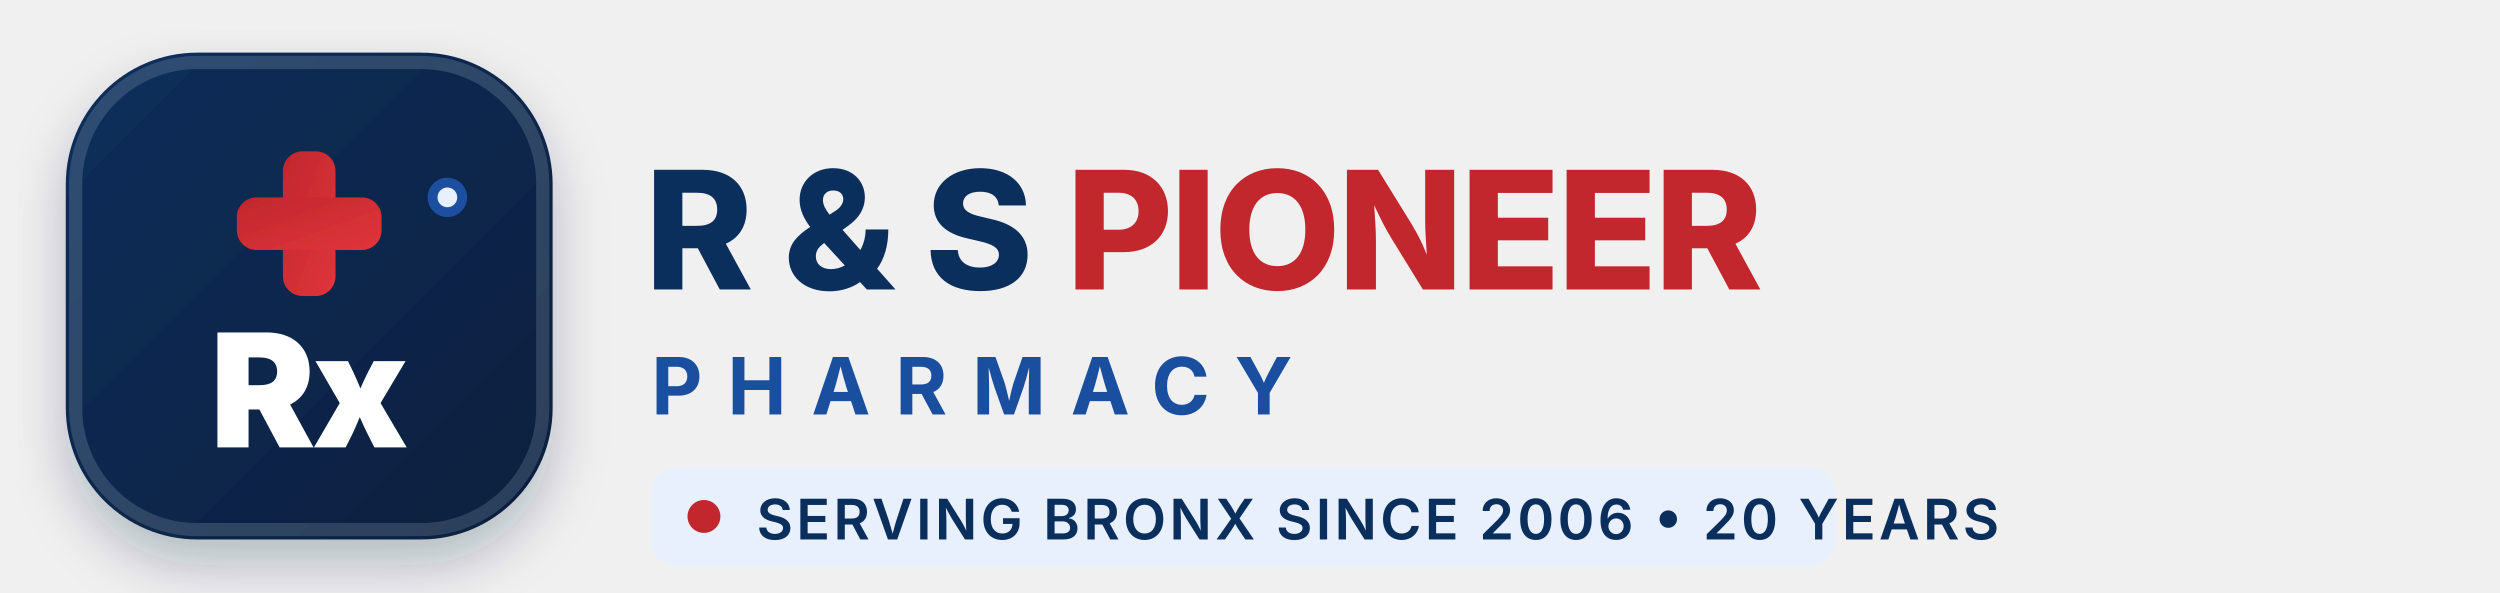
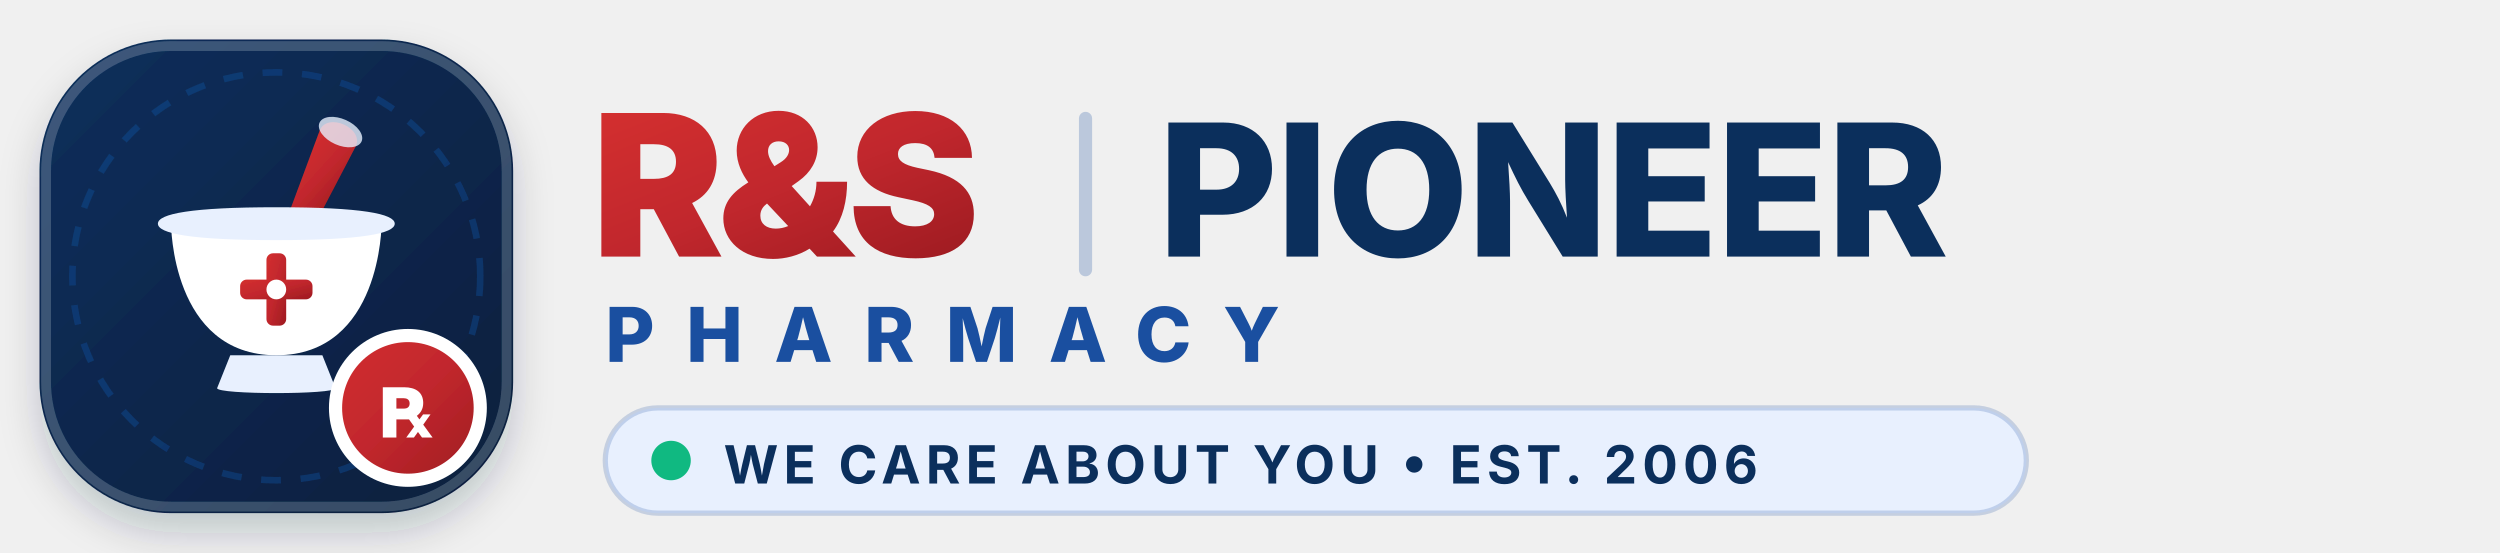
- <svg xmlns="http://www.w3.org/2000/svg" viewBox="0 0 380 90" fill="none">
+ <svg xmlns="http://www.w3.org/2000/svg" viewBox="0 0 380 84" fill="none">
  <defs>
-     <linearGradient id="shieldGrad" x1="0%" y1="0%" x2="100%" y2="100%">
+     <linearGradient id="rspNavyGrad" x1="0%" y1="0%" x2="100%" y2="100%">
      <stop offset="0%" stop-color="#0B2F5C" />
      <stop offset="100%" stop-color="#071E3C" />
    </linearGradient>
-     <linearGradient id="accentGrad" x1="0%" y1="0%" x2="100%" y2="100%">
-       <stop offset="0%" stop-color="#C1272D" />
-       <stop offset="100%" stop-color="#E0353B" />
+     <linearGradient id="rspRedGrad" x1="0%" y1="0%" x2="100%" y2="100%">
+       <stop offset="0%" stop-color="#D32F2F" />
+       <stop offset="50%" stop-color="#C1272D" />
+       <stop offset="100%" stop-color="#9E1B21" />
    </linearGradient>
-     <linearGradient id="blueGlow" x1="0%" y1="0%" x2="100%" y2="100%">
+     <linearGradient id="rspBlueGrad" x1="0%" y1="0%" x2="100%" y2="100%">
      <stop offset="0%" stop-color="#1A4FA0" />
-       <stop offset="100%" stop-color="#007AC2" />
+       <stop offset="100%" stop-color="#0B2F5C" />
    </linearGradient>
-     <filter id="shadow" x="-10%" y="-10%" width="130%" height="130%">
-       <feDropShadow dx="0" dy="4" stdDeviation="4" flood-color="#071E3C" flood-opacity="0.25" />
+     <filter id="rspShadow" x="-15%" y="-15%" width="130%" height="130%">
+       <feDropShadow dx="0" dy="3" stdDeviation="3" flood-color="#071E3C" flood-opacity="0.2" />
    </filter>
  </defs>
-   <g transform="translate(10, 8)" filter="url(#shadow)">
-     <rect width="74" height="74" rx="20" fill="url(#shieldGrad)" />
-     <rect x="1.5" y="1.5" width="71" height="71" rx="18.5" stroke="#ffffff" stroke-opacity="0.15" stroke-width="2" />
-     <rect x="33" y="15" width="8" height="22" rx="3" fill="url(#accentGrad)" />
-     <rect x="26" y="22" width="22" height="8" rx="3" fill="url(#accentGrad)" />
-     <text x="37" y="60" text-anchor="middle" font-family="'Plus Jakarta Sans', 'Inter', sans-serif" font-weight="900" font-size="24" fill="#FFFFFF" letter-spacing="-0.5">Rx</text>
-     <circle cx="58" cy="22" r="3" fill="#1A4FA0" />
-     <circle cx="58" cy="22" r="1.5" fill="#E8F0FE" />
+   <g transform="translate(6, 6)" filter="url(#rspShadow)">
+     <rect width="72" height="72" rx="20" fill="url(#rspNavyGrad)" />
+     <rect x="1" y="1" width="70" height="70" rx="19" stroke="#ffffff" stroke-opacity="0.2" stroke-width="1.5" />
+     <circle cx="36" cy="36" r="31" stroke="#1A4FA0" stroke-width="1" stroke-dasharray="3 3" opacity="0.4" />
+     <g transform="rotate(24 36 36)">
+       <path d="M33 13 C33 10, 39 10, 39 13 L38 29 L34 29 Z" fill="url(#rspRedGrad)" />
+       <ellipse cx="36" cy="12" rx="3.5" ry="2" fill="#E8F0FE" opacity="0.8" />
+     </g>
+     <path d="M20 28 C20 28, 20 48, 36 48 C52 48, 52 28, 52 28 C48 30, 24 30, 20 28 Z" fill="#FFFFFF" />
+     <path d="M18 28 C18 26.5, 23 25.5, 36 25.5 C49 25.5, 54 26.5, 54 28 C54 29.5, 49 30.5, 36 30.5 C23 30.5, 18 29.5, 18 28 Z" fill="#E8F0FE" />
+     <path d="M29 48 L27 53 C27 54, 45 54, 45 53 L43 48 Z" fill="#E8F0FE" />
+     <g transform="translate(36, 38)">
+       <rect x="-1.5" y="-5.5" width="3" height="11" rx="1" fill="url(#rspRedGrad)" />
+       <rect x="-5.5" y="-1.5" width="11" height="3" rx="1" fill="url(#rspRedGrad)" />
+       <circle cx="0" cy="0" r="1.5" fill="#FFFFFF" />
+     </g>
+     <circle cx="56" cy="56" r="11" fill="url(#rspRedGrad)" stroke="#FFFFFF" stroke-width="2" />
+     <text x="56" y="60.5" text-anchor="middle" font-family="'Inter', 'Plus Jakarta Sans', sans-serif" font-weight="900" font-size="10.5" fill="#FFFFFF" letter-spacing="-0.5">℞</text>
  </g>
-   <g transform="translate(98, 14)">
-     <text x="0" y="30" font-family="'Plus Jakarta Sans', 'Inter', sans-serif" font-weight="800" font-size="25" fill="#0B2F5C" letter-spacing="-0.5">
-       R &amp; S <tspan fill="#C1272D">PIONEER</tspan>
-     </text>
-     <text x="1" y="49" font-family="'Inter', sans-serif" font-weight="700" font-size="12" fill="#1A4FA0" letter-spacing="3.8">
+   <g transform="translate(90, 8)">
+     <g transform="translate(0, 31)">
+       <text x="0" y="0" font-family="'Plus Jakarta Sans', 'Inter', sans-serif" font-weight="900" font-size="30" fill="url(#rspRedGrad)" letter-spacing="-1">
+         R&amp;S
+       </text>
+       <rect x="74" y="-22" width="2" height="25" rx="1" fill="#1A4FA0" opacity="0.25" />
+       <text x="86" y="0" font-family="'Plus Jakarta Sans', 'Inter', sans-serif" font-weight="800" font-size="28" fill="#0B2F5C" letter-spacing="-0.3">
+         PIONEER
+       </text>
+     </g>
+     <text x="2" y="47" font-family="'Inter', sans-serif" font-weight="800" font-size="11.5" fill="#1A4FA0" letter-spacing="4.8">
      PHARMACY
    </text>
-     <g transform="translate(1, 57)">
-       <rect width="180" height="15" rx="4" fill="#E8F0FE" />
-       <circle cx="8" cy="7.5" r="2.5" fill="#C1272D" />
-       <text x="16" y="11" font-family="'Inter', sans-serif" font-weight="600" font-size="8.5" fill="#0B2F5C" letter-spacing="0.5">
-         SERVING BRONX SINCE 2006 • 20 YEARS
+     <g transform="translate(2, 54)">
+       <rect width="216" height="16" rx="8" fill="#E8F0FE" stroke="#1A4FA0" stroke-opacity="0.2" stroke-width="0.8" />
+       <circle cx="10" cy="8" r="3" fill="#10B981" />
+       <text x="18" y="11.5" font-family="'Inter', sans-serif" font-weight="700" font-size="8" fill="#0B2F5C" letter-spacing="0.8">
+         WE CARE ABOUT YOU • EST. 2006
      </text>
    </g>
  </g>
</svg>
